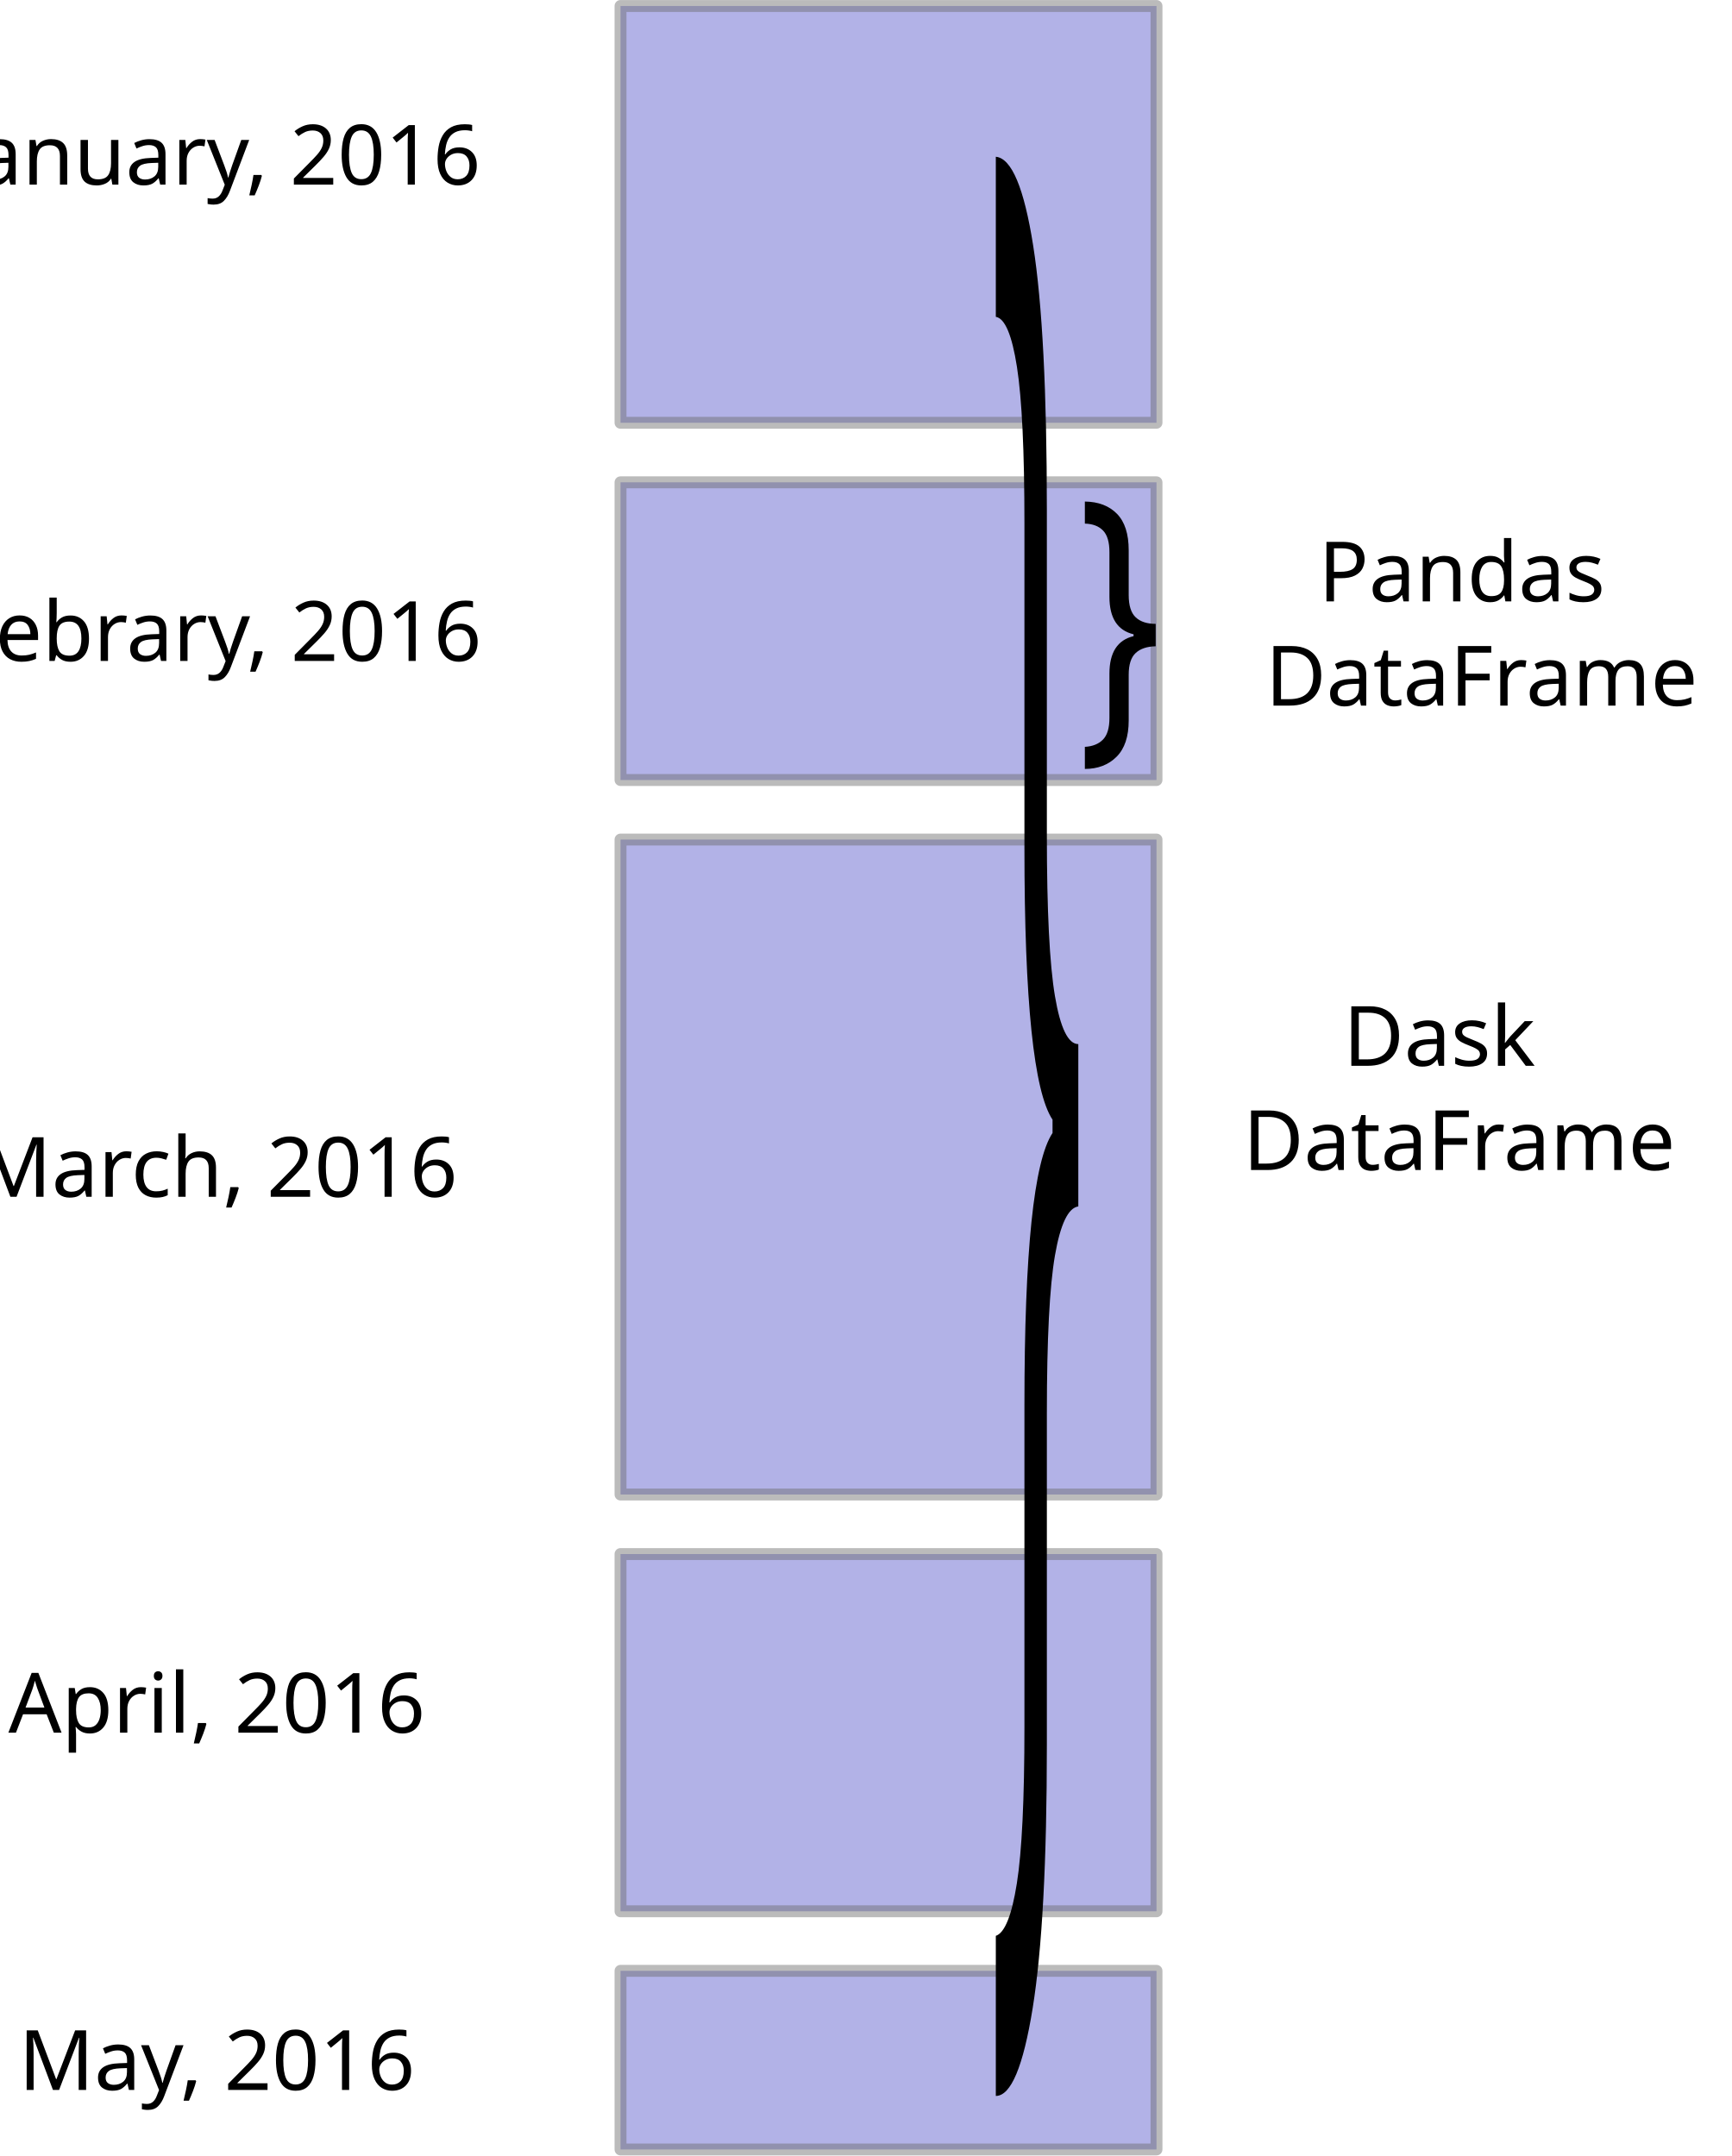
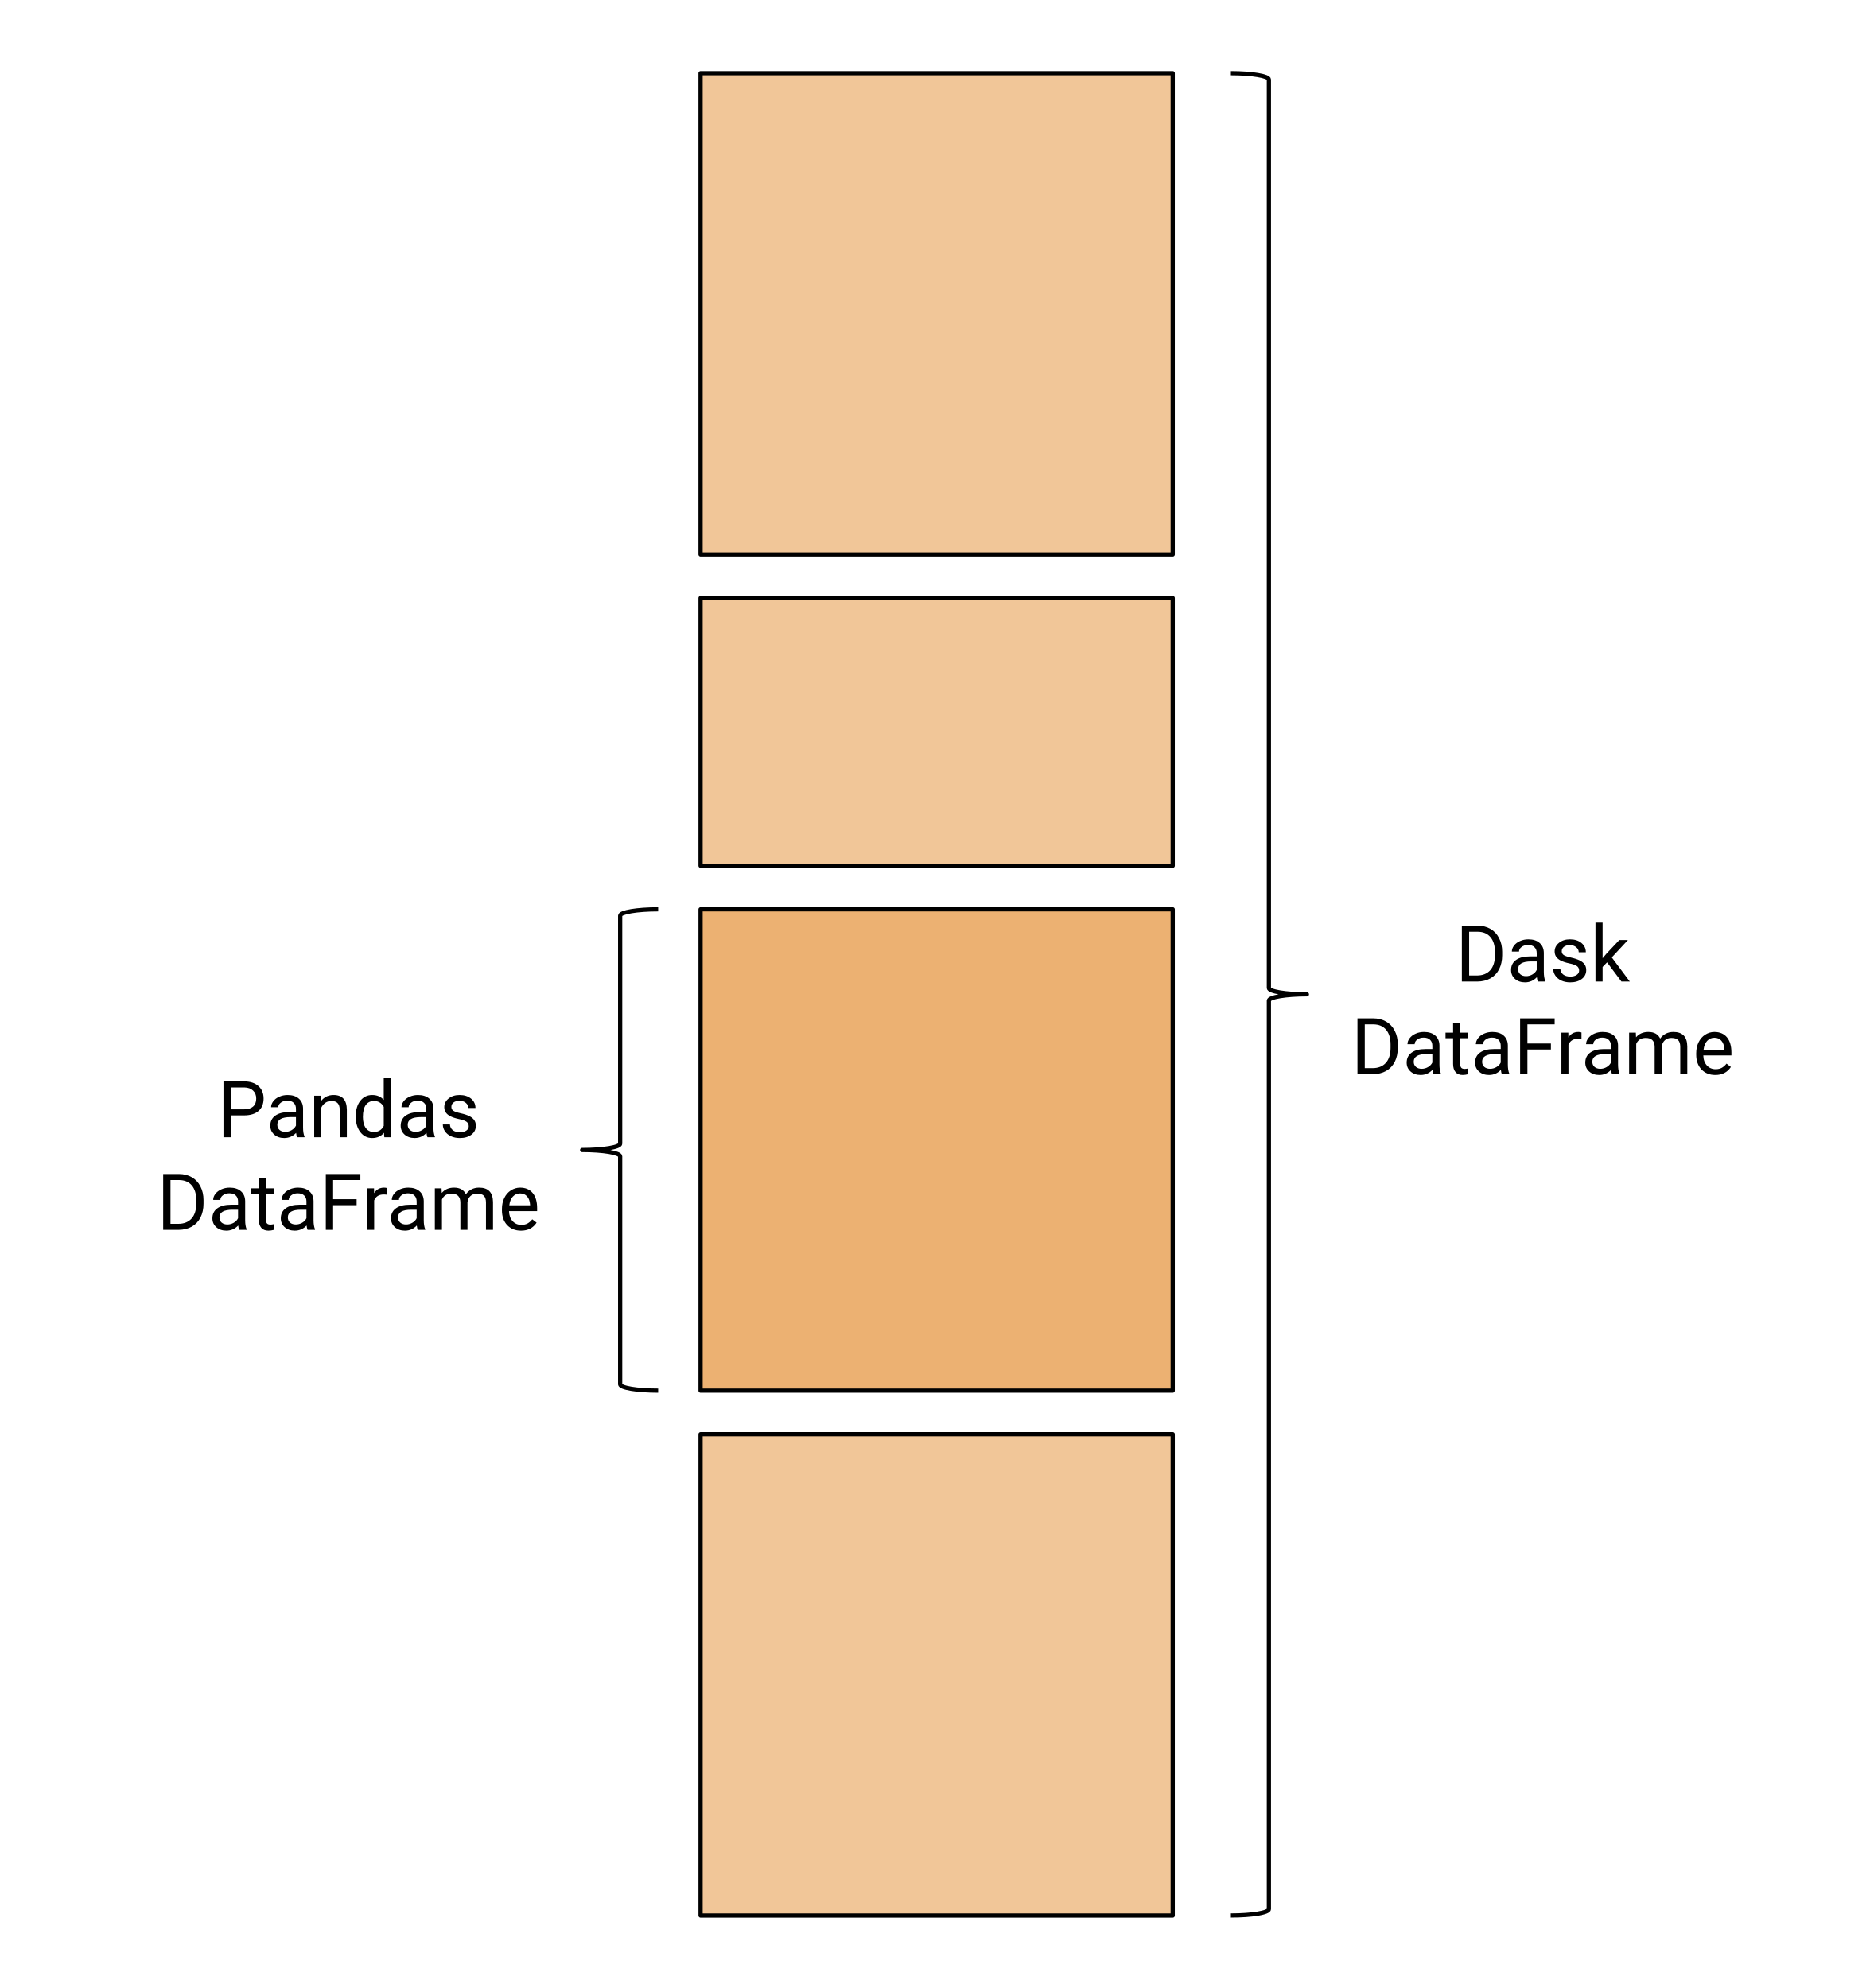
- <svg xmlns="http://www.w3.org/2000/svg" width="812.374" height="1011.872" id="svg2" version="1.1">
-   <defs id="defs4" />
-   <g id="layer1" transform="translate(45.02949,203.5313)">
-     <rect style="opacity:0.6;fill:#0000b0;fill-opacity:0.502;stroke:#000000;stroke-width:5.589;stroke-linecap:round;stroke-linejoin:round;stroke-miterlimit:4;stroke-opacity:0.443;stroke-dasharray:none;stroke-dashoffset:0" id="rect2987" width="251.499" height="195.61" x="246.146" y="-200.723" />
-     <rect style="opacity:0.6;fill:#0000b0;fill-opacity:0.502;stroke:#000000;stroke-width:5.589;stroke-linecap:round;stroke-linejoin:round;stroke-miterlimit:4;stroke-opacity:0.443;stroke-dasharray:none;stroke-dashoffset:0" id="rect3796" width="251.499" height="139.721" x="246.146" y="22.831" />
-     <rect style="opacity:0.6;fill:#0000b0;fill-opacity:0.502;stroke:#000000;stroke-width:5.589;stroke-linecap:round;stroke-linejoin:round;stroke-miterlimit:4;stroke-opacity:0.443;stroke-dasharray:none;stroke-dashoffset:0" id="rect3798" width="251.499" height="307.387" x="246.146" y="190.497" />
-     <rect style="opacity:0.6;fill:#0000b0;fill-opacity:0.502;stroke:#000000;stroke-width:5.589;stroke-linecap:round;stroke-linejoin:round;stroke-miterlimit:4;stroke-opacity:0.443;stroke-dasharray:none;stroke-dashoffset:0" id="rect3800" width="251.499" height="167.666" x="246.146" y="525.828" />
-     <rect style="opacity:0.6;fill:#0000b0;fill-opacity:0.502;stroke:#000000;stroke-width:5.589;stroke-linecap:round;stroke-linejoin:round;stroke-miterlimit:4;stroke-opacity:0.443;stroke-dasharray:none;stroke-dashoffset:0" id="rect3802" width="251.499" height="83.833" x="246.146" y="721.438" />
-     <text xml:space="preserve" style="font-size:33.533px;font-style:normal;font-variant:normal;font-weight:normal;font-stretch:normal;text-align:center;line-height:125%;letter-spacing:0px;word-spacing:0px;text-anchor:middle;fill:#000000;fill-opacity:1;stroke:none;font-family:Ubuntu;-inkscape-font-specification:Ubuntu" x="78.48" y="-116.891" id="text3804">
-       <tspan id="tspan3806" x="78.48" y="-116.891" style="font-size:39.122px">January, 2016</tspan>
-     </text>
-     <text xml:space="preserve" style="font-size:33.533px;font-style:normal;font-variant:normal;font-weight:normal;font-stretch:normal;text-align:center;line-height:125%;letter-spacing:0px;word-spacing:0px;text-anchor:middle;fill:#000000;fill-opacity:1;stroke:none;font-family:Ubuntu;-inkscape-font-specification:Ubuntu" x="78.48" y="106.664" id="text3804-1">
-       <tspan id="tspan3806-5" x="78.48" y="106.664" style="font-size:39.122px">Febrary, 2016</tspan>
-     </text>
-     <text xml:space="preserve" style="font-size:33.533px;font-style:normal;font-variant:normal;font-weight:normal;font-stretch:normal;text-align:center;line-height:125%;letter-spacing:0px;word-spacing:0px;text-anchor:middle;fill:#000000;fill-opacity:1;stroke:none;font-family:Ubuntu;-inkscape-font-specification:Ubuntu" x="78.48" y="358.162" id="text3804-3">
-       <tspan id="tspan3806-9" x="78.48" y="358.162" style="font-size:39.122px">March, 2016</tspan>
-     </text>
-     <text xml:space="preserve" style="font-size:33.533px;font-style:normal;font-variant:normal;font-weight:normal;font-stretch:normal;text-align:center;line-height:125%;letter-spacing:0px;word-spacing:0px;text-anchor:middle;fill:#000000;fill-opacity:1;stroke:none;font-family:Ubuntu;-inkscape-font-specification:Ubuntu" x="78.48" y="609.661" id="text3804-5">
-       <tspan id="tspan3806-52" x="78.48" y="609.661" style="font-size:39.122px">April, 2016</tspan>
-     </text>
-     <text xml:space="preserve" style="font-size:33.533px;font-style:normal;font-variant:normal;font-weight:normal;font-stretch:normal;text-align:center;line-height:125%;letter-spacing:0px;word-spacing:0px;text-anchor:middle;fill:#000000;fill-opacity:1;stroke:none;font-family:Ubuntu;-inkscape-font-specification:Ubuntu" x="78.48" y="777.327" id="text3804-51">
-       <tspan id="tspan3806-7" x="78.48" y="777.327" style="font-size:39.122px">May, 2016</tspan>
-     </text>
-     <text xml:space="preserve" style="font-size:33.533px;font-style:normal;font-variant:normal;font-weight:normal;font-stretch:normal;text-align:center;line-height:125%;letter-spacing:0px;word-spacing:0px;text-anchor:middle;fill:#000000;fill-opacity:1;stroke:none;font-family:Ubuntu;-inkscape-font-specification:Ubuntu" x="671.98" y="78.719" id="text3886">
-       <tspan id="tspan3888" x="676.488" y="78.719" style="font-size:39.122px">Pandas </tspan>
-       <tspan x="671.98" y="127.622" style="font-size:39.122px" id="tspan3894">DataFrame</tspan>
-     </text>
-     <text xml:space="preserve" style="font-size:122.245px;font-style:normal;font-variant:normal;font-weight:normal;font-stretch:normal;text-align:center;line-height:125%;letter-spacing:0px;word-spacing:0px;text-anchor:middle;fill:#000000;fill-opacity:1;stroke:none;font-family:Ubuntu;-inkscape-font-specification:Ubuntu" x="645.087" y="114.338" id="text3890" transform="scale(0.849412,1.177285)">
-       <tspan id="tspan3892" x="645.087" y="114.338">}</tspan>
-     </text>
-     <text xml:space="preserve" style="font-size:33.533px;font-style:normal;font-variant:normal;font-weight:normal;font-stretch:normal;text-align:center;line-height:125%;letter-spacing:0px;word-spacing:0px;text-anchor:middle;fill:#000000;fill-opacity:1;stroke:none;font-family:Ubuntu;-inkscape-font-specification:Ubuntu" x="661.446" y="296.685" id="text3896">
-       <tspan id="tspan3898" x="665.954" y="296.685" style="font-size:39.122px">Dask </tspan>
-       <tspan x="661.446" y="345.587" id="tspan3904" style="font-size:39.122px">DataFrame</tspan>
-     </text>
-     <text xml:space="preserve" style="font-size:355.334px;font-style:normal;font-variant:normal;font-weight:normal;font-stretch:normal;text-align:center;line-height:125%;letter-spacing:0px;word-spacing:0px;text-anchor:middle;fill:#000000;fill-opacity:1;stroke:none;font-family:Ubuntu;-inkscape-font-specification:Ubuntu" x="1527.416" y="209.458" id="text3900" transform="scale(0.3404443,2.937338)">
-       <tspan id="tspan3902" x="1527.416" y="209.458">}</tspan>
-     </text>
+ <svg xmlns="http://www.w3.org/2000/svg" version="1.1" viewBox="0.0 0.0 444.005 472.223" fill="none" stroke="none" stroke-linecap="square" stroke-miterlimit="10">
+   <clipPath id="p.0">
+     <path d="m0 0l444.005 0l0 472.223l-444.005 0l0 -472.223z" clip-rule="nonzero" />
+   </clipPath>
+   <g clip-path="url(#p.0)">
+     <path fill="#000000" fill-opacity="0.0" d="m0 0l444.005 0l0 472.223l-444.005 0z" fill-rule="evenodd" />
+     <path fill="#ecb172" fill-opacity="0.725" d="m166.367 17.37l112.126 0l0 114.331l-112.126 0z" fill-rule="evenodd" />
+     <path stroke="#000000" stroke-width="1.0" stroke-linejoin="round" stroke-linecap="butt" d="m166.367 17.37l112.126 0l0 114.331l-112.126 0z" fill-rule="evenodd" />
+     <path fill="#ecb172" fill-opacity="0.725" d="m166.367 142.058l112.126 0l0 63.591l-112.126 0z" fill-rule="evenodd" />
+     <path stroke="#000000" stroke-width="1.0" stroke-linejoin="round" stroke-linecap="butt" d="m166.367 142.058l112.126 0l0 63.591l-112.126 0z" fill-rule="evenodd" />
+     <path fill="#ecb172" d="m166.367 216.005l112.126 0l0 114.331l-112.126 0z" fill-rule="evenodd" />
+     <path stroke="#000000" stroke-width="1.0" stroke-linejoin="round" stroke-linecap="butt" d="m166.367 216.005l112.126 0l0 114.331l-112.126 0z" fill-rule="evenodd" />
+     <path fill="#ecb172" fill-opacity="0.725" d="m166.367 340.693l112.126 0l0 114.331l-112.126 0z" fill-rule="evenodd" />
+     <path stroke="#000000" stroke-width="1.0" stroke-linejoin="round" stroke-linecap="butt" d="m166.367 340.693l112.126 0l0 114.331l-112.126 0z" fill-rule="evenodd" />
+     <path fill="#000000" fill-opacity="0.0" d="m23.129 243.218l119.181 0l0 59.906l-119.181 0z" fill-rule="evenodd" />
+     <path fill="#000000" d="m54.8 264.95l0 5.188l-1.734 0l0 -13.266l4.891 0q2.172 0 3.406 1.109q1.234 1.109 1.234 2.953q0 1.922 -1.219 2.969q-1.203 1.047 -3.453 1.047l-3.125 0zm0 -1.438l3.156 0q1.391 0 2.141 -0.656q0.75 -0.656 0.75 -1.906q0 -1.188 -0.75 -1.891q-0.75 -0.719 -2.047 -0.75l-3.25 0l0 5.203zm15.747 6.625q-0.141 -0.297 -0.234 -1.031q-1.172 1.219 -2.812 1.219q-1.453 0 -2.391 -0.828q-0.922 -0.828 -0.922 -2.094q0 -1.531 1.156 -2.375q1.172 -0.859 3.297 -0.859l1.641 0l0 -0.781q0 -0.891 -0.531 -1.406q-0.516 -0.531 -1.547 -0.531q-0.906 0 -1.516 0.469q-0.609 0.453 -0.609 1.094l-1.703 0q0 -0.734 0.516 -1.422q0.531 -0.688 1.422 -1.078q0.906 -0.406 1.984 -0.406q1.703 0 2.672 0.859q0.969 0.844 1.0 2.328l0 4.531q0 1.359 0.344 2.172l0 0.141l-1.766 0zm-2.797 -1.281q0.797 0 1.5 -0.406q0.719 -0.422 1.031 -1.078l0 -2.016l-1.312 0q-3.109 0 -3.109 1.812q0 0.797 0.531 1.25q0.531 0.438 1.359 0.438zm8.46 -8.578l0.047 1.234q1.125 -1.406 2.953 -1.406q3.125 0 3.156 3.516l0 6.516l-1.688 0l0 -6.516q-0.016 -1.078 -0.5 -1.578q-0.469 -0.516 -1.484 -0.516q-0.812 0 -1.438 0.438q-0.609 0.438 -0.969 1.156l0 7.016l-1.672 0l0 -9.859l1.594 0zm8.278 4.844q0 -2.266 1.078 -3.641q1.078 -1.375 2.812 -1.375q1.734 0 2.75 1.172l0 -5.141l1.688 0l0 14.0l-1.547 0l-0.094 -1.062q-1.0 1.25 -2.812 1.25q-1.703 0 -2.797 -1.406q-1.078 -1.406 -1.078 -3.656l0 -0.141zm1.688 0.203q0 1.672 0.688 2.625q0.703 0.938 1.922 0.938q1.609 0 2.344 -1.438l0 -4.531q-0.766 -1.391 -2.328 -1.391q-1.234 0 -1.937 0.953q-0.688 0.953 -0.688 2.844zm15.334 4.812q-0.141 -0.297 -0.234 -1.031q-1.172 1.219 -2.812 1.219q-1.453 0 -2.391 -0.828q-0.922 -0.828 -0.922 -2.094q0 -1.531 1.156 -2.375q1.172 -0.859 3.297 -0.859l1.641 0l0 -0.781q0 -0.891 -0.531 -1.406q-0.516 -0.531 -1.547 -0.531q-0.906 0 -1.516 0.469q-0.609 0.453 -0.609 1.094l-1.703 0q0 -0.734 0.516 -1.422q0.531 -0.688 1.422 -1.078q0.906 -0.406 1.984 -0.406q1.703 0 2.672 0.859q0.969 0.844 1.0 2.328l0 4.531q0 1.359 0.344 2.172l0 0.141l-1.766 0zm-2.797 -1.281q0.797 0 1.5 -0.406q0.719 -0.422 1.031 -1.078l0 -2.016l-1.312 0q-3.109 0 -3.109 1.812q0 0.797 0.531 1.25q0.531 0.438 1.359 0.438zm12.601 -1.328q0 -0.688 -0.516 -1.062q-0.516 -0.375 -1.797 -0.641q-1.281 -0.281 -2.031 -0.656q-0.75 -0.391 -1.109 -0.922q-0.359 -0.531 -0.359 -1.266q0 -1.203 1.016 -2.031q1.031 -0.844 2.625 -0.844q1.672 0 2.719 0.859q1.047 0.859 1.047 2.219l-1.688 0q0 -0.703 -0.594 -1.203q-0.594 -0.5 -1.484 -0.5q-0.922 0 -1.438 0.406q-0.516 0.391 -0.516 1.047q0 0.609 0.484 0.922q0.484 0.312 1.734 0.594q1.266 0.281 2.047 0.672q0.781 0.391 1.156 0.938q0.391 0.547 0.391 1.344q0 1.328 -1.062 2.125q-1.047 0.797 -2.734 0.797q-1.188 0 -2.109 -0.422q-0.906 -0.422 -1.422 -1.172q-0.516 -0.75 -0.516 -1.625l1.688 0q0.047 0.844 0.672 1.344q0.641 0.5 1.688 0.5q0.953 0 1.531 -0.391q0.578 -0.391 0.578 -1.031z" fill-rule="nonzero" />
+     <path fill="#000000" d="m38.751 292.138l0 -13.266l3.734 0q1.734 0 3.062 0.766q1.328 0.766 2.047 2.188q0.734 1.406 0.734 3.234l0 0.844q0 1.875 -0.719 3.297q-0.719 1.406 -2.062 2.172q-1.344 0.75 -3.141 0.766l-3.656 0zm1.734 -11.828l0 10.391l1.844 0q2.031 0 3.156 -1.25q1.125 -1.25 1.125 -3.578l0 -0.781q0 -2.25 -1.062 -3.5q-1.062 -1.266 -3.016 -1.281l-2.047 0zm16.312 11.828q-0.141 -0.297 -0.234 -1.031q-1.172 1.219 -2.812 1.219q-1.453 0 -2.391 -0.828q-0.922 -0.828 -0.922 -2.094q0 -1.531 1.156 -2.375q1.172 -0.859 3.297 -0.859l1.641 0l0 -0.781q0 -0.891 -0.531 -1.406q-0.516 -0.531 -1.547 -0.531q-0.906 0 -1.516 0.469q-0.609 0.453 -0.609 1.094l-1.703 0q0 -0.734 0.516 -1.422q0.531 -0.688 1.422 -1.078q0.906 -0.406 1.984 -0.406q1.703 0 2.672 0.859q0.969 0.844 1.0 2.328l0 4.531q0 1.359 0.344 2.172l0 0.141l-1.766 0zm-2.797 -1.281q0.797 0 1.5 -0.406q0.719 -0.422 1.031 -1.078l0 -2.016l-1.312 0q-3.109 0 -3.109 1.812q0 0.797 0.531 1.25q0.531 0.438 1.359 0.438zm9.148 -10.969l0 2.391l1.844 0l0 1.312l-1.844 0l0 6.109q0 0.594 0.234 0.891q0.25 0.297 0.844 0.297q0.297 0 0.812 -0.109l0 1.359q-0.672 0.188 -1.297 0.188q-1.125 0 -1.703 -0.688q-0.578 -0.688 -0.578 -1.938l0 -6.109l-1.797 0l0 -1.312l1.797 0l0 -2.391l1.688 0zm9.891 12.25q-0.141 -0.297 -0.234 -1.031q-1.172 1.219 -2.812 1.219q-1.453 0 -2.391 -0.828q-0.922 -0.828 -0.922 -2.094q0 -1.531 1.156 -2.375q1.172 -0.859 3.297 -0.859l1.641 0l0 -0.781q0 -0.891 -0.531 -1.406q-0.516 -0.531 -1.547 -0.531q-0.906 0 -1.516 0.469q-0.609 0.453 -0.609 1.094l-1.703 0q0 -0.734 0.516 -1.422q0.531 -0.688 1.422 -1.078q0.906 -0.406 1.984 -0.406q1.703 0 2.672 0.859q0.969 0.844 1.0 2.328l0 4.531q0 1.359 0.344 2.172l0 0.141l-1.766 0zm-2.797 -1.281q0.797 0 1.5 -0.406q0.719 -0.422 1.031 -1.078l0 -2.016l-1.312 0q-3.109 0 -3.109 1.812q0 0.797 0.531 1.25q0.531 0.438 1.359 0.438zm14.445 -4.578l-5.578 0l0 5.859l-1.734 0l0 -13.266l8.203 0l0 1.438l-6.469 0l0 4.547l5.578 0l0 1.422zm7.262 -2.484q-0.391 -0.062 -0.844 -0.062q-1.656 0 -2.25 1.406l0 7.0l-1.672 0l0 -9.859l1.641 0l0.016 1.141q0.828 -1.312 2.359 -1.312q0.484 0 0.75 0.125l0 1.562zm7.261 8.344q-0.141 -0.297 -0.234 -1.031q-1.172 1.219 -2.812 1.219q-1.453 0 -2.391 -0.828q-0.922 -0.828 -0.922 -2.094q0 -1.531 1.156 -2.375q1.172 -0.859 3.297 -0.859l1.641 0l0 -0.781q0 -0.891 -0.531 -1.406q-0.516 -0.531 -1.547 -0.531q-0.906 0 -1.516 0.469q-0.609 0.453 -0.609 1.094l-1.703 0q0 -0.734 0.516 -1.422q0.531 -0.688 1.422 -1.078q0.906 -0.406 1.984 -0.406q1.703 0 2.672 0.859q0.969 0.844 1.0 2.328l0 4.531q0 1.359 0.344 2.172l0 0.141l-1.766 0zm-2.797 -1.281q0.797 0 1.5 -0.406q0.719 -0.422 1.031 -1.078l0 -2.016l-1.312 0q-3.109 0 -3.109 1.812q0 0.797 0.531 1.25q0.531 0.438 1.359 0.438zm8.445 -8.578l0.047 1.094q1.078 -1.266 2.922 -1.266q2.062 0 2.812 1.578q0.5 -0.719 1.281 -1.141q0.797 -0.438 1.859 -0.438q3.25 0 3.297 3.422l0 6.609l-1.672 0l0 -6.5q0 -1.062 -0.484 -1.578q-0.484 -0.531 -1.625 -0.531q-0.938 0 -1.562 0.562q-0.609 0.562 -0.719 1.5l0 6.547l-1.688 0l0 -6.453q0 -2.156 -2.109 -2.156q-1.656 0 -2.266 1.406l0 7.203l-1.688 0l0 -9.859l1.594 0zm18.852 10.047q-2.0 0 -3.266 -1.312q-1.25 -1.328 -1.25 -3.531l0 -0.312q0 -1.469 0.562 -2.609q0.562 -1.156 1.562 -1.797q1.016 -0.656 2.188 -0.656q1.922 0 2.984 1.266q1.062 1.266 1.062 3.625l0 0.688l-6.672 0q0.031 1.469 0.844 2.375q0.828 0.891 2.078 0.891q0.891 0 1.516 -0.359q0.625 -0.375 1.078 -0.969l1.031 0.797q-1.234 1.906 -3.719 1.906zm-0.203 -8.844q-1.016 0 -1.719 0.75q-0.688 0.734 -0.844 2.078l4.938 0l0 -0.125q-0.078 -1.281 -0.703 -1.984q-0.609 -0.719 -1.672 -0.719z" fill-rule="nonzero" />
+     <path fill="#000000" fill-opacity="0.0" d="m306.743 206.236l119.181 0l0 59.906l-119.181 0z" fill-rule="evenodd" />
+     <path fill="#000000" d="m347.152 233.156l0 -13.266l3.734 0q1.734 0 3.062 0.766q1.328 0.766 2.047 2.188q0.734 1.406 0.734 3.234l0 0.844q0 1.875 -0.719 3.297q-0.719 1.406 -2.062 2.172q-1.344 0.75 -3.141 0.766l-3.656 0zm1.734 -11.828l0 10.391l1.844 0q2.031 0 3.156 -1.25q1.125 -1.25 1.125 -3.578l0 -0.781q0 -2.25 -1.062 -3.5q-1.062 -1.266 -3.016 -1.281l-2.047 0zm16.312 11.828q-0.141 -0.297 -0.234 -1.031q-1.172 1.219 -2.812 1.219q-1.453 0 -2.391 -0.828q-0.922 -0.828 -0.922 -2.094q0 -1.531 1.156 -2.375q1.172 -0.859 3.297 -0.859l1.641 0l0 -0.781q0 -0.891 -0.531 -1.406q-0.516 -0.531 -1.547 -0.531q-0.906 0 -1.516 0.469q-0.609 0.453 -0.609 1.094l-1.703 0q0 -0.734 0.516 -1.422q0.531 -0.688 1.422 -1.078q0.906 -0.406 1.984 -0.406q1.703 0 2.672 0.859q0.969 0.844 1.0 2.328l0 4.531q0 1.359 0.344 2.172l0 0.141l-1.766 0zm-2.797 -1.281q0.797 0 1.5 -0.406q0.719 -0.422 1.031 -1.078l0 -2.016l-1.312 0q-3.109 0 -3.109 1.812q0 0.797 0.531 1.25q0.531 0.438 1.359 0.438zm12.601 -1.328q0 -0.688 -0.516 -1.062q-0.516 -0.375 -1.797 -0.641q-1.281 -0.281 -2.031 -0.656q-0.75 -0.391 -1.109 -0.922q-0.359 -0.531 -0.359 -1.266q0 -1.203 1.016 -2.031q1.031 -0.844 2.625 -0.844q1.672 0 2.719 0.859q1.047 0.859 1.047 2.219l-1.688 0q0 -0.703 -0.594 -1.203q-0.594 -0.5 -1.484 -0.5q-0.922 0 -1.438 0.406q-0.516 0.391 -0.516 1.047q0 0.609 0.484 0.922q0.484 0.312 1.734 0.594q1.266 0.281 2.047 0.672q0.781 0.391 1.156 0.938q0.391 0.547 0.391 1.344q0 1.328 -1.062 2.125q-1.047 0.797 -2.734 0.797q-1.188 0 -2.109 -0.422q-0.906 -0.422 -1.422 -1.172q-0.516 -0.75 -0.516 -1.625l1.688 0q0.047 0.844 0.672 1.344q0.641 0.5 1.688 0.5q0.953 0 1.531 -0.391q0.578 -0.391 0.578 -1.031zm6.635 -1.953l-1.062 1.094l0 3.469l-1.688 0l0 -14.0l1.688 0l0 8.469l0.906 -1.078l3.062 -3.25l2.047 0l-3.828 4.125l4.281 5.734l-1.984 0l-3.422 -4.562z" fill-rule="nonzero" />
+     <path fill="#000000" d="m322.365 255.156l0 -13.266l3.734 0q1.734 0 3.062 0.766q1.328 0.766 2.047 2.188q0.734 1.406 0.734 3.234l0 0.844q0 1.875 -0.719 3.297q-0.719 1.406 -2.062 2.172q-1.344 0.75 -3.141 0.766l-3.656 0zm1.734 -11.828l0 10.391l1.844 0q2.031 0 3.156 -1.25q1.125 -1.25 1.125 -3.578l0 -0.781q0 -2.25 -1.062 -3.5q-1.062 -1.266 -3.016 -1.281l-2.047 0zm16.312 11.828q-0.141 -0.297 -0.234 -1.031q-1.172 1.219 -2.812 1.219q-1.453 0 -2.391 -0.828q-0.922 -0.828 -0.922 -2.094q0 -1.531 1.156 -2.375q1.172 -0.859 3.297 -0.859l1.641 0l0 -0.781q0 -0.891 -0.531 -1.406q-0.516 -0.531 -1.547 -0.531q-0.906 0 -1.516 0.469q-0.609 0.453 -0.609 1.094l-1.703 0q0 -0.734 0.516 -1.422q0.531 -0.688 1.422 -1.078q0.906 -0.406 1.984 -0.406q1.703 0 2.672 0.859q0.969 0.844 1.0 2.328l0 4.531q0 1.359 0.344 2.172l0 0.141l-1.766 0zm-2.797 -1.281q0.797 0 1.5 -0.406q0.719 -0.422 1.031 -1.078l0 -2.016l-1.312 0q-3.109 0 -3.109 1.812q0 0.797 0.531 1.25q0.531 0.438 1.359 0.438zm9.148 -10.969l0 2.391l1.844 0l0 1.312l-1.844 0l0 6.109q0 0.594 0.234 0.891q0.25 0.297 0.844 0.297q0.297 0 0.812 -0.109l0 1.359q-0.672 0.188 -1.297 0.188q-1.125 0 -1.703 -0.688q-0.578 -0.688 -0.578 -1.938l0 -6.109l-1.797 0l0 -1.312l1.797 0l0 -2.391l1.688 0zm9.891 12.25q-0.141 -0.297 -0.234 -1.031q-1.172 1.219 -2.812 1.219q-1.453 0 -2.391 -0.828q-0.922 -0.828 -0.922 -2.094q0 -1.531 1.156 -2.375q1.172 -0.859 3.297 -0.859l1.641 0l0 -0.781q0 -0.891 -0.531 -1.406q-0.516 -0.531 -1.547 -0.531q-0.906 0 -1.516 0.469q-0.609 0.453 -0.609 1.094l-1.703 0q0 -0.734 0.516 -1.422q0.531 -0.688 1.422 -1.078q0.906 -0.406 1.984 -0.406q1.703 0 2.672 0.859q0.969 0.844 1.0 2.328l0 4.531q0 1.359 0.344 2.172l0 0.141l-1.766 0zm-2.797 -1.281q0.797 0 1.5 -0.406q0.719 -0.422 1.031 -1.078l0 -2.016l-1.312 0q-3.109 0 -3.109 1.812q0 0.797 0.531 1.25q0.531 0.438 1.359 0.438zm14.445 -4.578l-5.578 0l0 5.859l-1.734 0l0 -13.266l8.203 0l0 1.438l-6.469 0l0 4.547l5.578 0l0 1.422zm7.262 -2.484q-0.391 -0.062 -0.844 -0.062q-1.656 0 -2.25 1.406l0 7.0l-1.672 0l0 -9.859l1.641 0l0.016 1.141q0.828 -1.312 2.359 -1.312q0.484 0 0.75 0.125l0 1.562zm7.261 8.344q-0.141 -0.297 -0.234 -1.031q-1.172 1.219 -2.812 1.219q-1.453 0 -2.391 -0.828q-0.922 -0.828 -0.922 -2.094q0 -1.531 1.156 -2.375q1.172 -0.859 3.297 -0.859l1.641 0l0 -0.781q0 -0.891 -0.531 -1.406q-0.516 -0.531 -1.547 -0.531q-0.906 0 -1.516 0.469q-0.609 0.453 -0.609 1.094l-1.703 0q0 -0.734 0.516 -1.422q0.531 -0.688 1.422 -1.078q0.906 -0.406 1.984 -0.406q1.703 0 2.672 0.859q0.969 0.844 1.0 2.328l0 4.531q0 1.359 0.344 2.172l0 0.141l-1.766 0zm-2.797 -1.281q0.797 0 1.5 -0.406q0.719 -0.422 1.031 -1.078l0 -2.016l-1.312 0q-3.109 0 -3.109 1.812q0 0.797 0.531 1.25q0.531 0.438 1.359 0.438zm8.445 -8.578l0.047 1.094q1.078 -1.266 2.922 -1.266q2.062 0 2.812 1.578q0.5 -0.719 1.281 -1.141q0.797 -0.438 1.859 -0.438q3.25 0 3.297 3.422l0 6.609l-1.672 0l0 -6.5q0 -1.062 -0.484 -1.578q-0.484 -0.531 -1.625 -0.531q-0.938 0 -1.562 0.562q-0.609 0.562 -0.719 1.5l0 6.547l-1.688 0l0 -6.453q0 -2.156 -2.109 -2.156q-1.656 0 -2.266 1.406l0 7.203l-1.688 0l0 -9.859l1.594 0zm18.852 10.047q-2.0 0 -3.266 -1.312q-1.25 -1.328 -1.25 -3.531l0 -0.312q0 -1.469 0.562 -2.609q0.562 -1.156 1.562 -1.797q1.016 -0.656 2.188 -0.656q1.922 0 2.984 1.266q1.062 1.266 1.062 3.625l0 0.688l-6.672 0q0.031 1.469 0.844 2.375q0.828 0.891 2.078 0.891q0.891 0 1.516 -0.359q0.625 -0.375 1.078 -0.969l1.031 0.797q-1.234 1.906 -3.719 1.906zm-0.203 -8.844q-1.016 0 -1.719 0.75q-0.688 0.734 -0.844 2.078l4.938 0l0 -0.125q-0.078 -1.281 -0.703 -1.984q-0.609 -0.719 -1.672 -0.719z" fill-rule="nonzero" />
+     <path fill="#000000" fill-opacity="0.0" d="m156.294 216.005l0 0c-4.984 0 -9.024 0.673 -9.024 1.504l0 54.158c0 0.831 -4.04 1.504 -9.024 1.504l0 0c4.984 0 9.024 0.673 9.024 1.504l0 54.158c0 0.831 4.04 1.504 9.024 1.504z" fill-rule="evenodd" />
+     <path fill="#000000" fill-opacity="0.0" d="m156.294 216.005l0 0c-4.984 0 -9.024 0.673 -9.024 1.504l0 54.158c0 0.831 -4.04 1.504 -9.024 1.504l0 0c4.984 0 9.024 0.673 9.024 1.504l0 54.158c0 0.831 4.04 1.504 9.024 1.504" fill-rule="evenodd" />
+     <path stroke="#000000" stroke-width="1.0" stroke-linejoin="round" stroke-linecap="butt" d="m156.294 216.005l0 0c-4.984 0 -9.024 0.673 -9.024 1.504l0 54.158c0 0.831 -4.04 1.504 -9.024 1.504l0 0c4.984 0 9.024 0.673 9.024 1.504l0 54.158c0 0.831 4.04 1.504 9.024 1.504" fill-rule="evenodd" />
+     <path fill="#000000" fill-opacity="0.0" d="m292.307 17.37l0 0c4.984 0 9.024 0.673 9.024 1.504l0 215.811c0 0.831 4.04 1.504 9.024 1.504l0 0c-4.984 0 -9.024 0.673 -9.024 1.504l0 215.811c0 0.831 -4.04 1.504 -9.024 1.504z" fill-rule="evenodd" />
+     <path fill="#000000" fill-opacity="0.0" d="m292.307 17.37l0 0c4.984 0 9.024 0.673 9.024 1.504l0 215.811c0 0.831 4.04 1.504 9.024 1.504l0 0c-4.984 0 -9.024 0.673 -9.024 1.504l0 215.811c0 0.831 -4.04 1.504 -9.024 1.504" fill-rule="evenodd" />
+     <path stroke="#000000" stroke-width="1.0" stroke-linejoin="round" stroke-linecap="butt" d="m292.307 17.37l0 0c4.984 0 9.024 0.673 9.024 1.504l0 215.811c0 0.831 4.04 1.504 9.024 1.504l0 0c-4.984 0 -9.024 0.673 -9.024 1.504l0 215.811c0 0.831 -4.04 1.504 -9.024 1.504" fill-rule="evenodd" />
  </g>
</svg>
